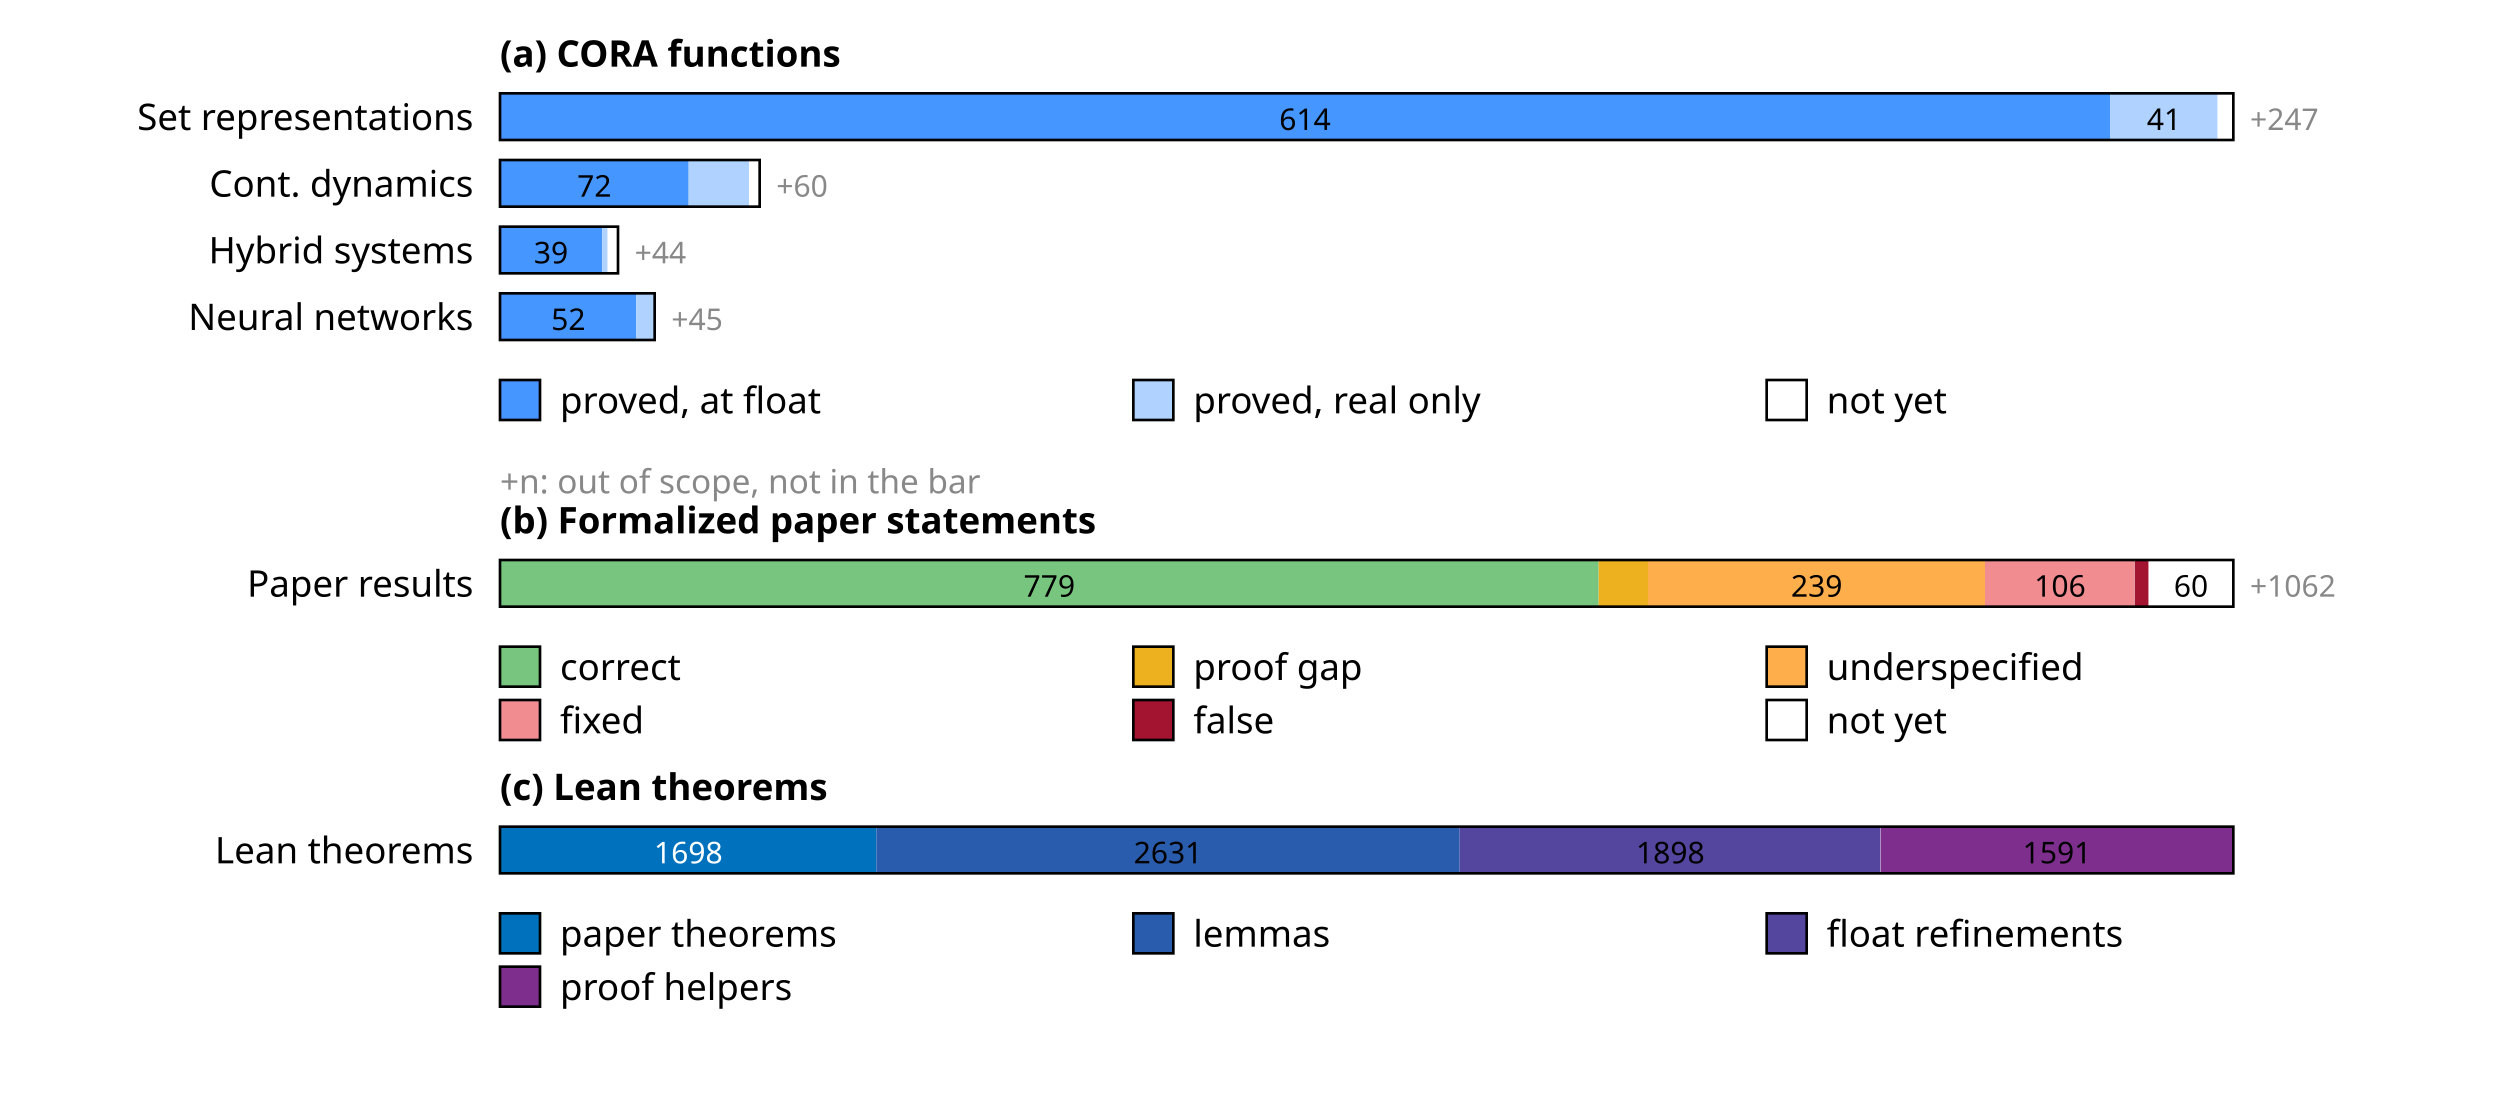
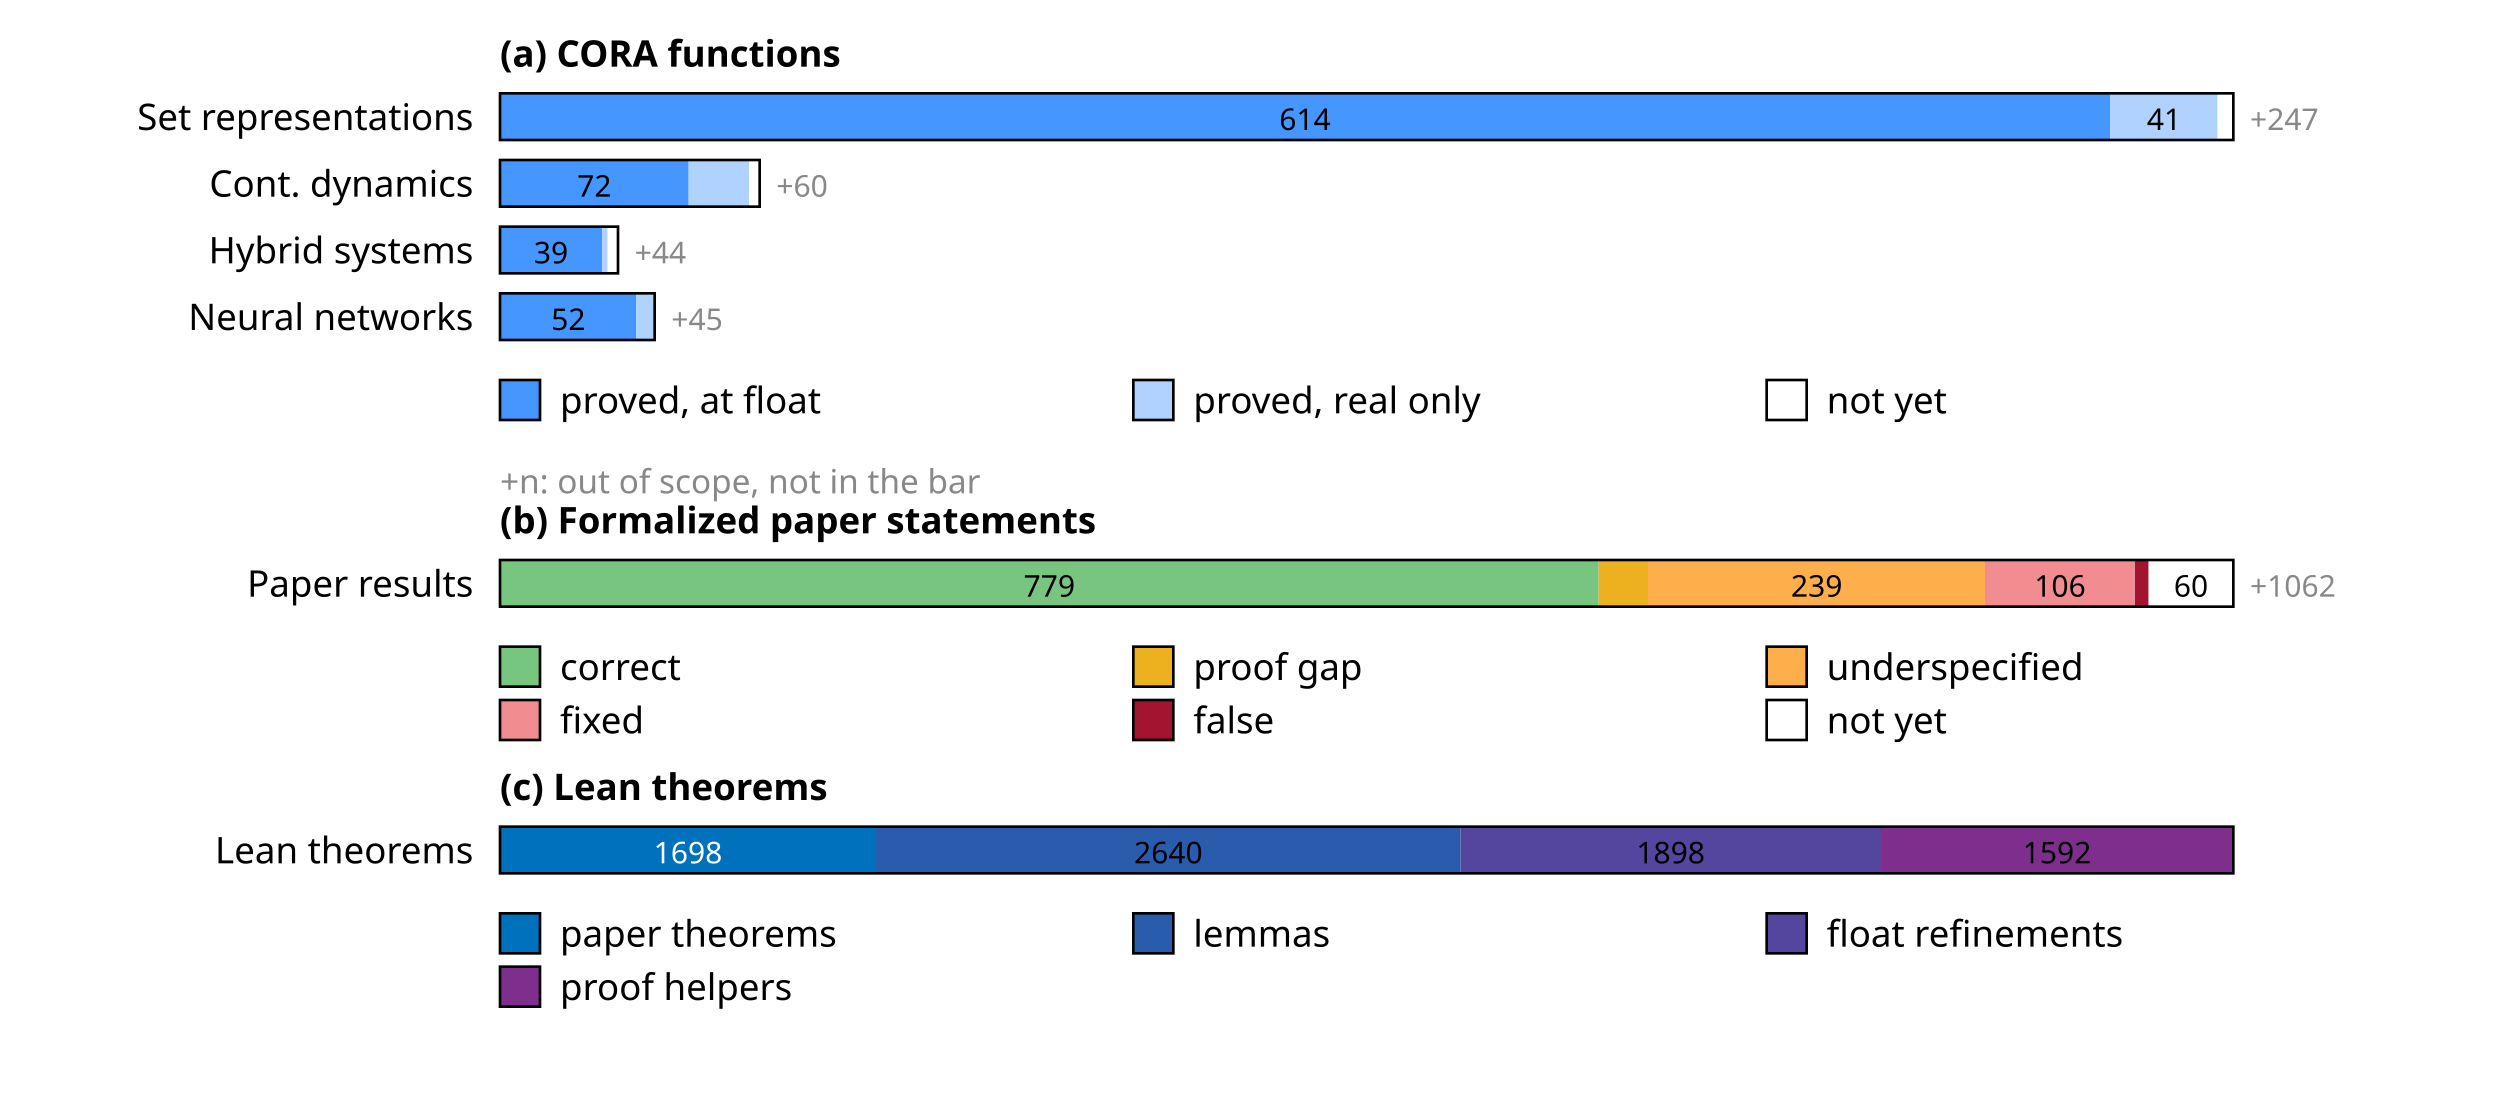
<svg xmlns="http://www.w3.org/2000/svg" width="750" height="330" font-family="sans-serif" font-size="11">
  <rect width="100%" height="100%" fill="white" />
  <text x="150" y="20" font-weight="bold">(a) CORA functions</text>
  <text x="142" y="39" text-anchor="end">Set representations</text>
  <rect x="150.0" y="28" width="483.0" height="14" fill="rgb(69,150,255)" />
  <text x="391.5" y="39" text-anchor="middle" font-size="9" fill="#000">614</text>
  <rect x="633.0" y="28" width="32.3" height="14" fill="rgb(176,210,255)" />
  <text x="649.2" y="39" text-anchor="middle" font-size="9" fill="#000">41</text>
  <rect x="665.3" y="28" width="4.7" height="14" fill="rgb(255,255,255)" />
  <rect x="150" y="28" width="520.0" height="14" fill="none" stroke="#000" stroke-width="0.8" />
  <text x="675.0" y="39" font-size="9" fill="#888">+247</text>
  <text x="142" y="59" text-anchor="end">Cont. dynamics</text>
  <rect x="150.0" y="48" width="56.6" height="14" fill="rgb(69,150,255)" />
  <text x="178.3" y="59" text-anchor="middle" font-size="9" fill="#000">72</text>
  <rect x="206.6" y="48" width="18.1" height="14" fill="rgb(176,210,255)" />
  <rect x="224.7" y="48" width="3.1" height="14" fill="rgb(255,255,255)" />
  <rect x="150" y="48" width="77.9" height="14" fill="none" stroke="#000" stroke-width="0.8" />
  <text x="232.9" y="59" font-size="9" fill="#888">+60</text>
  <text x="142" y="79" text-anchor="end">Hybrid systems</text>
  <rect x="150.0" y="68" width="30.7" height="14" fill="rgb(69,150,255)" />
  <text x="165.3" y="79" text-anchor="middle" font-size="9" fill="#000">39</text>
  <rect x="180.7" y="68" width="1.6" height="14" fill="rgb(176,210,255)" />
  <rect x="182.3" y="68" width="3.1" height="14" fill="rgb(255,255,255)" />
  <rect x="150" y="68" width="35.4" height="14" fill="none" stroke="#000" stroke-width="0.8" />
  <text x="190.4" y="79" font-size="9" fill="#888">+44</text>
  <text x="142" y="99" text-anchor="end">Neural networks</text>
  <rect x="150.0" y="88" width="40.9" height="14" fill="rgb(69,150,255)" />
  <text x="170.5" y="99" text-anchor="middle" font-size="9" fill="#000">52</text>
  <rect x="190.9" y="88" width="5.5" height="14" fill="rgb(176,210,255)" />
  <rect x="150" y="88" width="46.4" height="14" fill="none" stroke="#000" stroke-width="0.8" />
  <text x="201.4" y="99" font-size="9" fill="#888">+45</text>
  <rect x="150" y="114" width="12" height="12" fill="rgb(69,150,255)" stroke="#000" stroke-width="0.8" />
  <text x="168" y="124">proved, at float</text>
  <rect x="340" y="114" width="12" height="12" fill="rgb(176,210,255)" stroke="#000" stroke-width="0.8" />
  <text x="358" y="124">proved, real only</text>
  <rect x="530" y="114" width="12" height="12" fill="rgb(255,255,255)" stroke="#000" stroke-width="0.8" />
  <text x="548" y="124">not yet</text>
  <text x="150" y="148" font-size="10" fill="#888">+n: out of scope, not in the bar</text>
  <text x="150" y="160" font-weight="bold">(b) Formalized paper statements</text>
  <text x="142" y="179" text-anchor="end">Paper results</text>
  <rect x="150.0" y="168" width="329.6" height="14" fill="rgb(120,197,127)" />
  <text x="314.8" y="179" text-anchor="middle" font-size="9" fill="#000">779</text>
  <rect x="479.6" y="168" width="14.8" height="14" fill="rgb(237,177,32)" />
  <rect x="494.4" y="168" width="101.1" height="14" fill="rgb(255,174,76)" />
  <text x="545.0" y="179" text-anchor="middle" font-size="9" fill="#000">239</text>
  <rect x="595.5" y="168" width="44.8" height="14" fill="rgb(241,141,145)" />
  <text x="618.0" y="179" text-anchor="middle" font-size="9" fill="#000">106</text>
  <rect x="640.4" y="168" width="4.2" height="14" fill="rgb(162,20,47)" />
  <rect x="644.6" y="168" width="25.4" height="14" fill="rgb(255,255,255)" />
  <text x="657.3" y="179" text-anchor="middle" font-size="9" fill="#000">60</text>
  <rect x="150" y="168" width="520.0" height="14" fill="none" stroke="#000" stroke-width="0.8" />
  <text x="675.0" y="179" font-size="9" fill="#888">+1062</text>
  <rect x="150" y="194" width="12" height="12" fill="rgb(120,197,127)" stroke="#000" stroke-width="0.8" />
  <text x="168" y="204">correct</text>
  <rect x="340" y="194" width="12" height="12" fill="rgb(237,177,32)" stroke="#000" stroke-width="0.8" />
  <text x="358" y="204">proof gap</text>
  <rect x="530" y="194" width="12" height="12" fill="rgb(255,174,76)" stroke="#000" stroke-width="0.8" />
  <text x="548" y="204">underspecified</text>
  <rect x="150" y="210" width="12" height="12" fill="rgb(241,141,145)" stroke="#000" stroke-width="0.8" />
  <text x="168" y="220">fixed</text>
  <rect x="340" y="210" width="12" height="12" fill="rgb(162,20,47)" stroke="#000" stroke-width="0.8" />
  <text x="358" y="220">false</text>
  <rect x="530" y="210" width="12" height="12" fill="rgb(255,255,255)" stroke="#000" stroke-width="0.8" />
  <text x="548" y="220">not yet</text>
  <text x="150" y="240" font-weight="bold">(c) Lean theorems</text>
  <text x="142" y="259" text-anchor="end">Lean theorems</text>
-   <rect x="150.0" y="248" width="112.9" height="14" fill="rgb(0,114,189)" />
-   <text x="206.5" y="259" text-anchor="middle" font-size="9" fill="#fff">1698</text>
-   <rect x="262.9" y="248" width="175.0" height="14" fill="rgb(42,92,173)" />
-   <text x="350.4" y="259" text-anchor="middle" font-size="9" fill="#000">2631</text>
-   <rect x="437.9" y="248" width="126.2" height="14" fill="rgb(84,69,158)" />
-   <text x="501.1" y="259" text-anchor="middle" font-size="9" fill="#000">1898</text>
+   <rect x="150.0" y="248" width="112.8" height="14" fill="rgb(0,114,189)" />
+   <text x="206.4" y="259" text-anchor="middle" font-size="9" fill="#fff">1698</text>
+   <rect x="262.8" y="248" width="175.4" height="14" fill="rgb(42,92,173)" />
+   <text x="350.5" y="259" text-anchor="middle" font-size="9" fill="#000">2640</text>
+   <rect x="438.2" y="248" width="126.1" height="14" fill="rgb(84,69,158)" />
+   <text x="501.2" y="259" text-anchor="middle" font-size="9" fill="#000">1898</text>
  <rect x="564.2" y="248" width="105.8" height="14" fill="rgb(126,47,142)" />
-   <text x="617.1" y="259" text-anchor="middle" font-size="9" fill="#000">1591</text>
+   <text x="617.1" y="259" text-anchor="middle" font-size="9" fill="#000">1592</text>
  <rect x="150" y="248" width="520.0" height="14" fill="none" stroke="#000" stroke-width="0.8" />
  <rect x="150" y="274" width="12" height="12" fill="rgb(0,114,189)" stroke="#000" stroke-width="0.8" />
  <text x="168" y="284">paper theorems</text>
  <rect x="340" y="274" width="12" height="12" fill="rgb(42,92,173)" stroke="#000" stroke-width="0.8" />
  <text x="358" y="284">lemmas</text>
  <rect x="530" y="274" width="12" height="12" fill="rgb(84,69,158)" stroke="#000" stroke-width="0.8" />
  <text x="548" y="284">float refinements</text>
  <rect x="150" y="290" width="12" height="12" fill="rgb(126,47,142)" stroke="#000" stroke-width="0.8" />
  <text x="168" y="300">proof helpers</text>
</svg>
